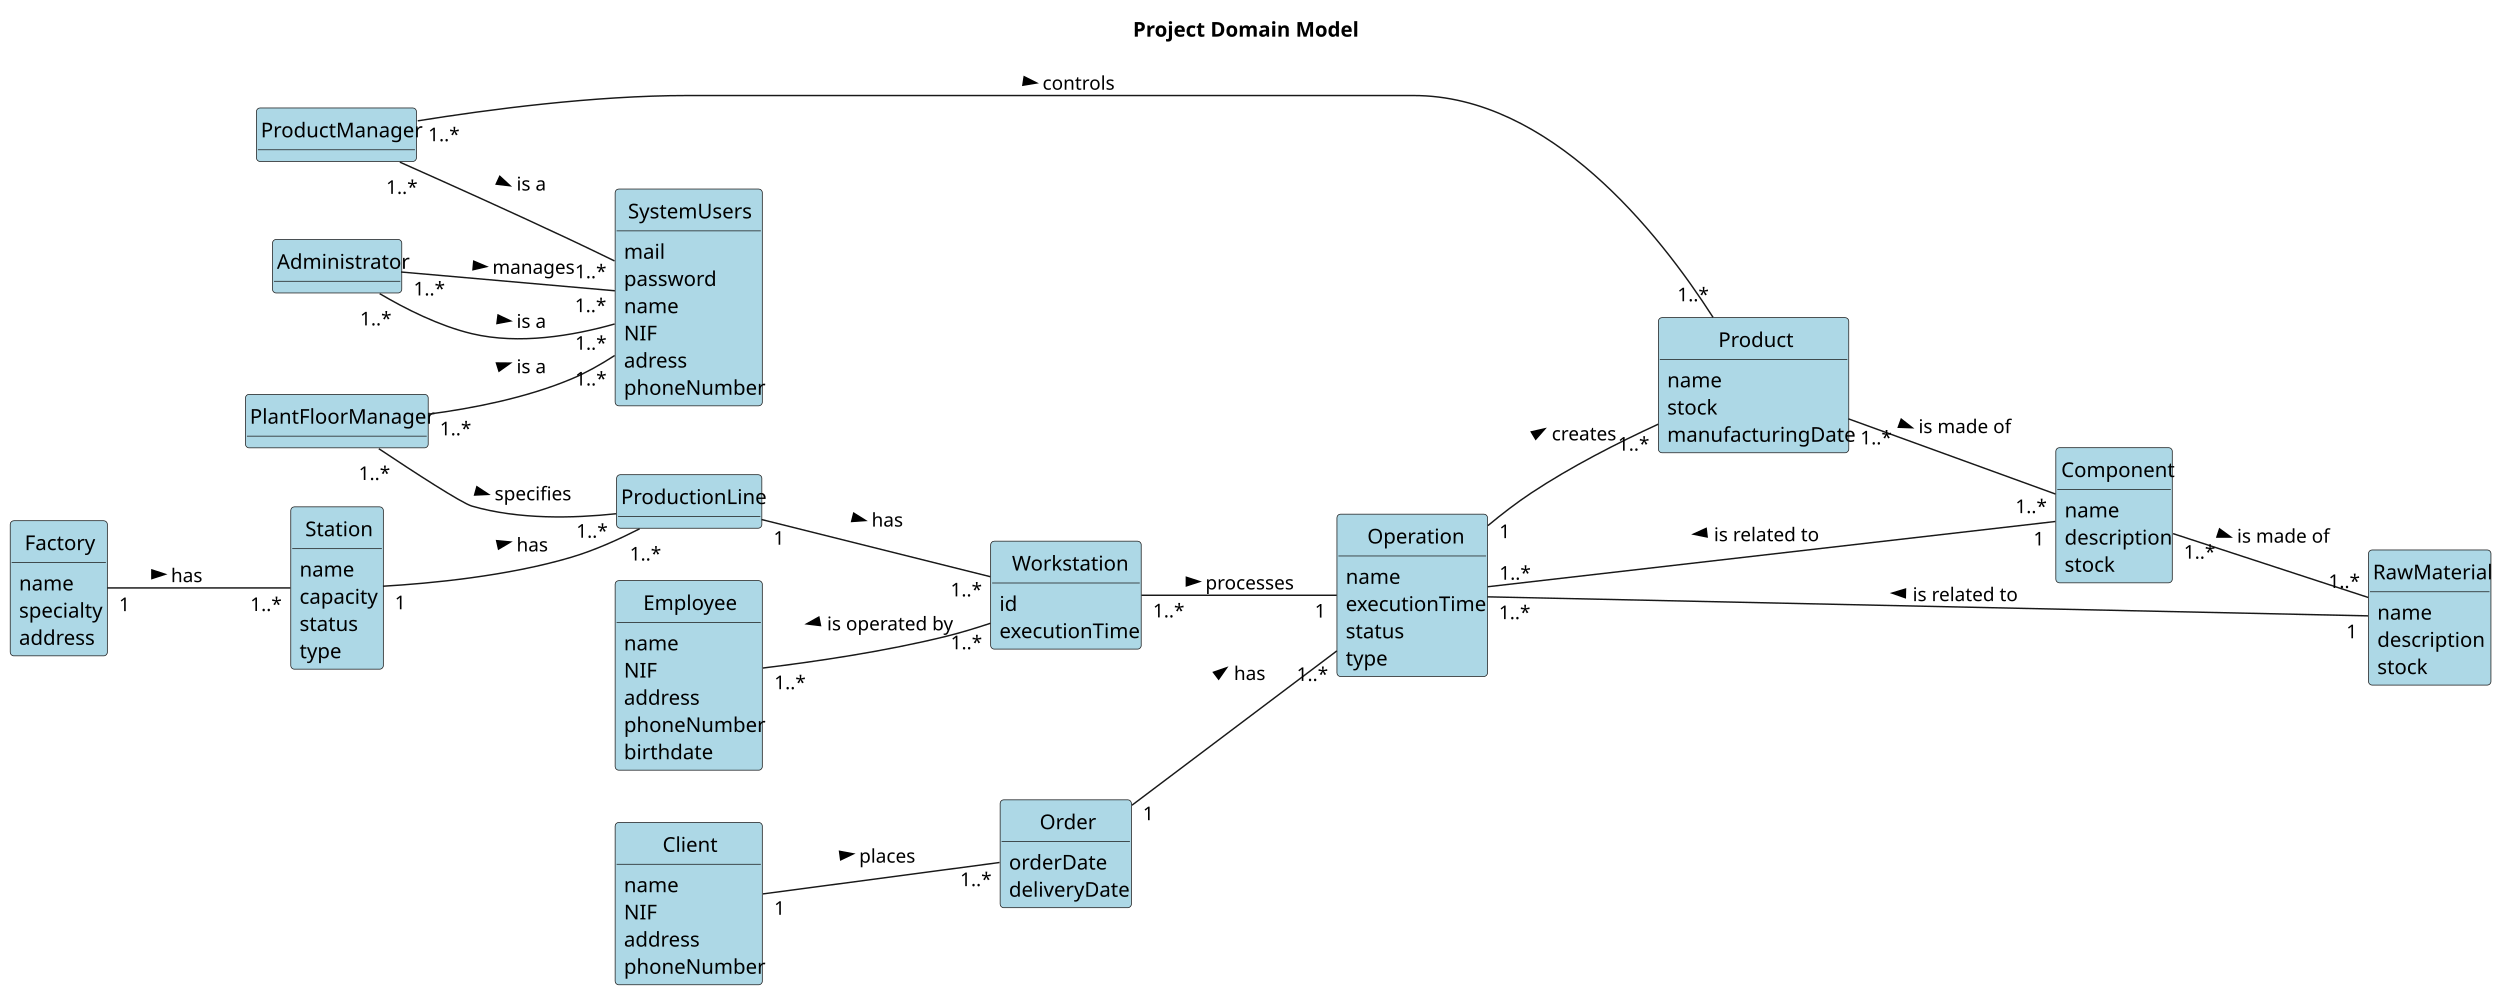
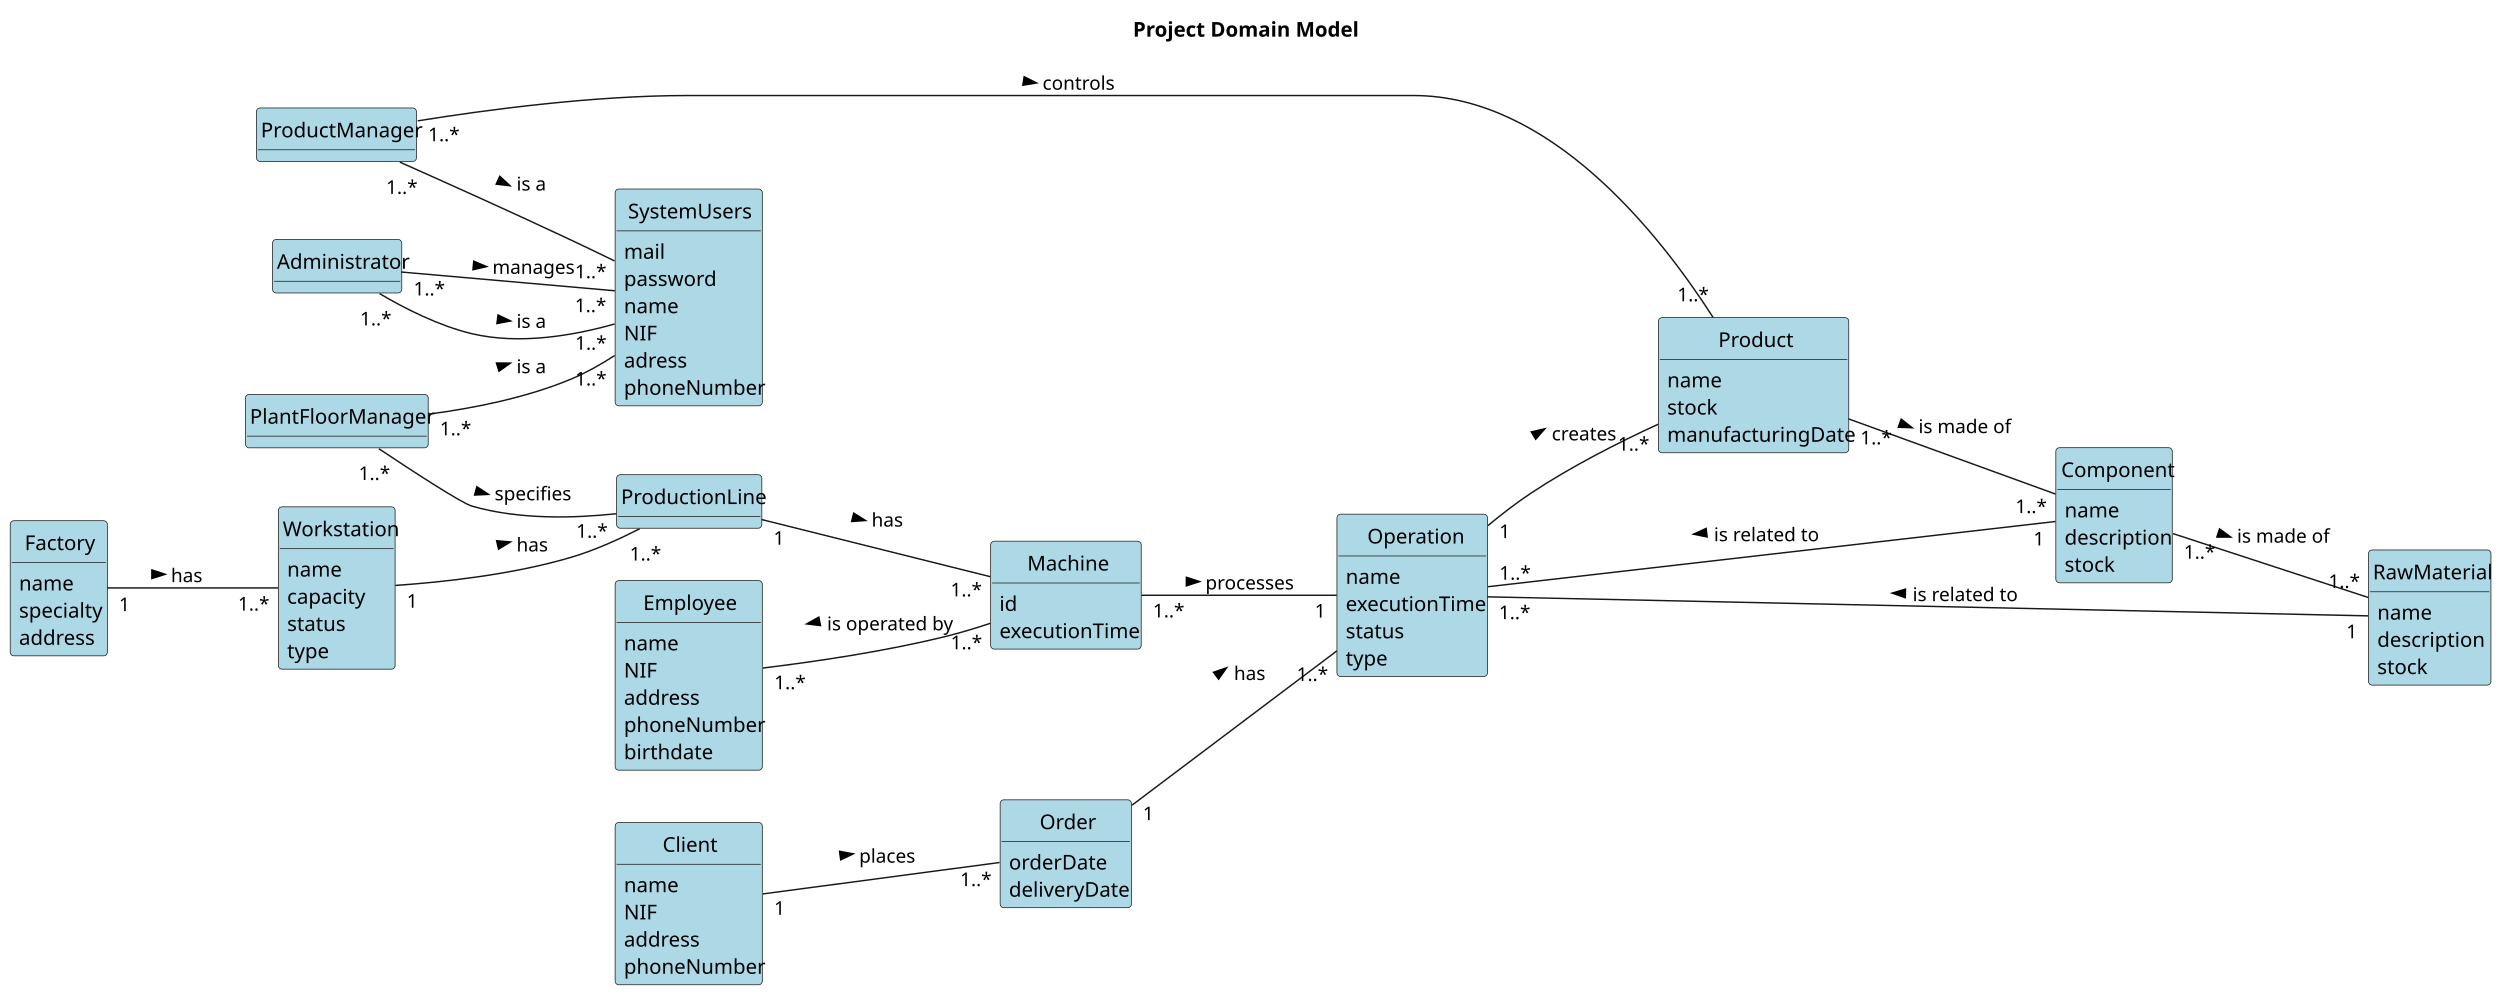
<svg xmlns="http://www.w3.org/2000/svg" contentStyleType="text/css" height="680px" preserveAspectRatio="none" style="width:1711px;height:680px;background:#FFFFFF;" version="1.1" viewBox="0 0 1711 680" width="1711px" zoomAndPan="magnify">
  <defs />
  <g>
    <text fill="#000000" font-family="sans-serif" font-size="14" font-weight="bold" lengthAdjust="spacing" textLength="147.02" x="775.39" y="25.107">Project Domain Model</text>
    <g id="elem_ProductionLine">
      <rect codeLine="11" fill="#ADD8E6" height="36.621" id="ProductionLine" rx="2.5" ry="2.5" style="stroke:#181818;stroke-width:0.5;" width="99.399" x="422" y="324.884" />
      <text fill="#000000" font-family="sans-serif" font-size="14" lengthAdjust="spacing" textLength="93.399" x="425" y="344.991">ProductionLine</text>
      <line style="stroke:#181818;stroke-width:0.5;" x1="423" x2="520.399" y1="353.505" y2="353.505" />
    </g>
    <g id="elem_Administrator">
      <rect codeLine="14" fill="#ADD8E6" height="36.621" id="Administrator" rx="2.5" ry="2.5" style="stroke:#181818;stroke-width:0.5;" width="88.469" x="186.5" y="163.884" />
      <text fill="#000000" font-family="sans-serif" font-size="14" lengthAdjust="spacing" textLength="82.469" x="189.5" y="183.991">Administrator</text>
      <line style="stroke:#181818;stroke-width:0.5;" x1="187.5" x2="273.969" y1="192.505" y2="192.505" />
    </g>
    <g id="elem_SystemUsers">
      <rect codeLine="17" fill="#ADD8E6" height="148.348" id="SystemUsers" rx="2.5" ry="2.5" style="stroke:#181818;stroke-width:0.5;" width="100.724" x="421" y="129.384" />
      <text fill="#000000" font-family="sans-serif" font-size="14" lengthAdjust="spacing" textLength="83.234" x="429.745" y="149.491">SystemUsers</text>
      <line style="stroke:#181818;stroke-width:0.5;" x1="422" x2="520.724" y1="158.005" y2="158.005" />
      <text fill="#000000" font-family="sans-serif" font-size="14" lengthAdjust="spacing" textLength="25.669" x="427" y="177.112">mail</text>
      <text fill="#000000" font-family="sans-serif" font-size="14" lengthAdjust="spacing" textLength="59.917" x="427" y="195.733">password</text>
      <text fill="#000000" font-family="sans-serif" font-size="14" lengthAdjust="spacing" textLength="35.02" x="427" y="214.355">name</text>
      <text fill="#000000" font-family="sans-serif" font-size="14" lengthAdjust="spacing" textLength="22.552" x="427" y="232.976">NIF</text>
      <text fill="#000000" font-family="sans-serif" font-size="14" lengthAdjust="spacing" textLength="42.02" x="427" y="251.597">adress</text>
      <text fill="#000000" font-family="sans-serif" font-size="14" lengthAdjust="spacing" textLength="88.724" x="427" y="270.218">phoneNumber</text>
    </g>
    <g id="elem_PlantFloorManager">
      <rect codeLine="25" fill="#ADD8E6" height="36.621" id="PlantFloorManager" rx="2.5" ry="2.5" style="stroke:#181818;stroke-width:0.5;" width="125.061" x="168" y="269.884" />
      <text fill="#000000" font-family="sans-serif" font-size="14" lengthAdjust="spacing" textLength="119.061" x="171" y="289.991">PlantFloorManager</text>
      <line style="stroke:#181818;stroke-width:0.5;" x1="169" x2="292.062" y1="298.505" y2="298.505" />
    </g>
    <g id="elem_ProductManager">
      <rect codeLine="28" fill="#ADD8E6" height="36.621" id="ProductManager" rx="2.5" ry="2.5" style="stroke:#181818;stroke-width:0.5;" width="109.503" x="175.5" y="73.884" />
      <text fill="#000000" font-family="sans-serif" font-size="14" lengthAdjust="spacing" textLength="103.503" x="178.5" y="93.991">ProductManager</text>
      <line style="stroke:#181818;stroke-width:0.5;" x1="176.5" x2="284.003" y1="102.505" y2="102.505" />
    </g>
    <g id="elem_RawMaterial">
      <rect codeLine="32" fill="#ADD8E6" height="92.484" id="RawMaterial" rx="2.5" ry="2.5" style="stroke:#181818;stroke-width:0.5;" width="83.8" x="1621" y="376.384" />
      <text fill="#000000" font-family="sans-serif" font-size="14" lengthAdjust="spacing" textLength="77.8" x="1624" y="396.491">RawMaterial</text>
      <line style="stroke:#181818;stroke-width:0.5;" x1="1622" x2="1703.8" y1="405.005" y2="405.005" />
      <text fill="#000000" font-family="sans-serif" font-size="14" lengthAdjust="spacing" textLength="35.02" x="1627" y="424.112">name</text>
      <text fill="#000000" font-family="sans-serif" font-size="14" lengthAdjust="spacing" textLength="67.703" x="1627" y="442.733">description</text>
      <text fill="#000000" font-family="sans-serif" font-size="14" lengthAdjust="spacing" textLength="32.676" x="1627" y="461.354">stock</text>
    </g>
    <g id="elem_Product">
      <rect codeLine="38" fill="#ADD8E6" height="92.484" id="Product" rx="2.5" ry="2.5" style="stroke:#181818;stroke-width:0.5;" width="130.289" x="1135" y="217.384" />
      <text fill="#000000" font-family="sans-serif" font-size="14" lengthAdjust="spacing" textLength="48.248" x="1176.021" y="237.491">Product</text>
      <line style="stroke:#181818;stroke-width:0.5;" x1="1136" x2="1264.289" y1="246.005" y2="246.005" />
      <text fill="#000000" font-family="sans-serif" font-size="14" lengthAdjust="spacing" textLength="35.02" x="1141" y="265.112">name</text>
      <text fill="#000000" font-family="sans-serif" font-size="14" lengthAdjust="spacing" textLength="32.676" x="1141" y="283.733">stock</text>
      <text fill="#000000" font-family="sans-serif" font-size="14" lengthAdjust="spacing" textLength="118.289" x="1141" y="302.354">manufacturingDate</text>
    </g>
    <g id="elem_Component">
      <rect codeLine="44" fill="#ADD8E6" height="92.484" id="Component" rx="2.5" ry="2.5" style="stroke:#181818;stroke-width:0.5;" width="79.703" x="1407" y="306.384" />
      <text fill="#000000" font-family="sans-serif" font-size="14" lengthAdjust="spacing" textLength="72.379" x="1410.662" y="326.491">Component</text>
      <line style="stroke:#181818;stroke-width:0.5;" x1="1408" x2="1485.703" y1="335.005" y2="335.005" />
      <text fill="#000000" font-family="sans-serif" font-size="14" lengthAdjust="spacing" textLength="35.02" x="1413" y="354.112">name</text>
      <text fill="#000000" font-family="sans-serif" font-size="14" lengthAdjust="spacing" textLength="67.703" x="1413" y="372.733">description</text>
      <text fill="#000000" font-family="sans-serif" font-size="14" lengthAdjust="spacing" textLength="32.676" x="1413" y="391.354">stock</text>
    </g>
-     <g id="elem_Workstation">
-       <rect codeLine="50" fill="#ADD8E6" height="73.863" id="Workstation" rx="2.5" ry="2.5" style="stroke:#181818;stroke-width:0.5;" width="103.041" x="678" y="370.384" />
-       <text fill="#000000" font-family="sans-serif" font-size="14" lengthAdjust="spacing" textLength="73.91" x="692.565" y="390.491">Workstation</text>
+     <g id="elem_Machine">
+       <rect codeLine="50" fill="#ADD8E6" height="73.863" id="Machine" rx="2.5" ry="2.5" style="stroke:#181818;stroke-width:0.5;" width="103.041" x="678" y="370.384" />
+       <text fill="#000000" font-family="sans-serif" font-size="14" lengthAdjust="spacing" textLength="52.917" x="703.062" y="390.491">Machine</text>
      <line style="stroke:#181818;stroke-width:0.5;" x1="679" x2="780.041" y1="399.005" y2="399.005" />
      <text fill="#000000" font-family="sans-serif" font-size="14" lengthAdjust="spacing" textLength="10.896" x="684" y="418.112">id</text>
      <text fill="#000000" font-family="sans-serif" font-size="14" lengthAdjust="spacing" textLength="91.041" x="684" y="436.733">executionTime</text>
    </g>
    <g id="elem_Employee">
      <rect codeLine="55" fill="#ADD8E6" height="129.727" id="Employee" rx="2.5" ry="2.5" style="stroke:#181818;stroke-width:0.5;" width="100.724" x="421" y="397.384" />
      <text fill="#000000" font-family="sans-serif" font-size="14" lengthAdjust="spacing" textLength="62.255" x="440.234" y="417.491">Employee</text>
      <line style="stroke:#181818;stroke-width:0.5;" x1="422" x2="520.724" y1="426.005" y2="426.005" />
      <text fill="#000000" font-family="sans-serif" font-size="14" lengthAdjust="spacing" textLength="35.02" x="427" y="445.112">name</text>
      <text fill="#000000" font-family="sans-serif" font-size="14" lengthAdjust="spacing" textLength="22.552" x="427" y="463.733">NIF</text>
      <text fill="#000000" font-family="sans-serif" font-size="14" lengthAdjust="spacing" textLength="49.807" x="427" y="482.354">address</text>
      <text fill="#000000" font-family="sans-serif" font-size="14" lengthAdjust="spacing" textLength="88.724" x="427" y="500.976">phoneNumber</text>
      <text fill="#000000" font-family="sans-serif" font-size="14" lengthAdjust="spacing" textLength="54.482" x="427" y="519.597">birthdate</text>
    </g>
    <g id="elem_Operation">
      <rect codeLine="63" fill="#ADD8E6" height="111.106" id="Operation" rx="2.5" ry="2.5" style="stroke:#181818;stroke-width:0.5;" width="103.041" x="915" y="351.884" />
      <text fill="#000000" font-family="sans-serif" font-size="14" lengthAdjust="spacing" textLength="61.482" x="935.779" y="371.991">Operation</text>
      <line style="stroke:#181818;stroke-width:0.5;" x1="916" x2="1017.041" y1="380.505" y2="380.505" />
      <text fill="#000000" font-family="sans-serif" font-size="14" lengthAdjust="spacing" textLength="35.02" x="921" y="399.612">name</text>
      <text fill="#000000" font-family="sans-serif" font-size="14" lengthAdjust="spacing" textLength="91.041" x="921" y="418.233">executionTime</text>
      <text fill="#000000" font-family="sans-serif" font-size="14" lengthAdjust="spacing" textLength="37.352" x="921" y="436.854">status</text>
      <text fill="#000000" font-family="sans-serif" font-size="14" lengthAdjust="spacing" textLength="26.462" x="921" y="455.476">type</text>
    </g>
-     <g id="elem_Station">
-       <rect codeLine="70" fill="#ADD8E6" height="111.106" id="Station" rx="2.5" ry="2.5" style="stroke:#181818;stroke-width:0.5;" width="63.358" x="199" y="346.884" />
-       <text fill="#000000" font-family="sans-serif" font-size="14" lengthAdjust="spacing" textLength="43.586" x="208.886" y="366.991">Station</text>
-       <line style="stroke:#181818;stroke-width:0.5;" x1="200" x2="261.358" y1="375.505" y2="375.505" />
-       <text fill="#000000" font-family="sans-serif" font-size="14" lengthAdjust="spacing" textLength="35.02" x="205" y="394.612">name</text>
-       <text fill="#000000" font-family="sans-serif" font-size="14" lengthAdjust="spacing" textLength="51.358" x="205" y="413.233">capacity</text>
-       <text fill="#000000" font-family="sans-serif" font-size="14" lengthAdjust="spacing" textLength="37.352" x="205" y="431.854">status</text>
-       <text fill="#000000" font-family="sans-serif" font-size="14" lengthAdjust="spacing" textLength="26.462" x="205" y="450.476">type</text>
+     <g id="elem_Workstation">
+       <rect codeLine="70" fill="#ADD8E6" height="111.106" id="Workstation" rx="2.5" ry="2.5" style="stroke:#181818;stroke-width:0.5;" width="79.91" x="190.5" y="346.884" />
+       <text fill="#000000" font-family="sans-serif" font-size="14" lengthAdjust="spacing" textLength="73.91" x="193.5" y="366.991">Workstation</text>
+       <line style="stroke:#181818;stroke-width:0.5;" x1="191.5" x2="269.41" y1="375.505" y2="375.505" />
+       <text fill="#000000" font-family="sans-serif" font-size="14" lengthAdjust="spacing" textLength="35.02" x="196.5" y="394.612">name</text>
+       <text fill="#000000" font-family="sans-serif" font-size="14" lengthAdjust="spacing" textLength="51.358" x="196.5" y="413.233">capacity</text>
+       <text fill="#000000" font-family="sans-serif" font-size="14" lengthAdjust="spacing" textLength="37.352" x="196.5" y="431.854">status</text>
+       <text fill="#000000" font-family="sans-serif" font-size="14" lengthAdjust="spacing" textLength="26.462" x="196.5" y="450.476">type</text>
    </g>
    <g id="elem_Factory">
      <rect codeLine="77" fill="#ADD8E6" height="92.484" id="Factory" rx="2.5" ry="2.5" style="stroke:#181818;stroke-width:0.5;" width="66.469" x="7" y="356.384" />
      <text fill="#000000" font-family="sans-serif" font-size="14" lengthAdjust="spacing" textLength="46.676" x="16.896" y="376.491">Factory</text>
      <line style="stroke:#181818;stroke-width:0.5;" x1="8" x2="72.469" y1="385.005" y2="385.005" />
      <text fill="#000000" font-family="sans-serif" font-size="14" lengthAdjust="spacing" textLength="35.02" x="13" y="404.112">name</text>
      <text fill="#000000" font-family="sans-serif" font-size="14" lengthAdjust="spacing" textLength="54.469" x="13" y="422.733">specialty</text>
      <text fill="#000000" font-family="sans-serif" font-size="14" lengthAdjust="spacing" textLength="49.807" x="13" y="441.354">address</text>
    </g>
    <g id="elem_Order">
      <rect codeLine="83" fill="#ADD8E6" height="73.863" id="Order" rx="2.5" ry="2.5" style="stroke:#181818;stroke-width:0.5;" width="89.814" x="684.5" y="547.384" />
      <text fill="#000000" font-family="sans-serif" font-size="14" lengthAdjust="spacing" textLength="35.786" x="711.514" y="567.491">Order</text>
      <line style="stroke:#181818;stroke-width:0.5;" x1="685.5" x2="773.313" y1="576.005" y2="576.005" />
      <text fill="#000000" font-family="sans-serif" font-size="14" lengthAdjust="spacing" textLength="62.255" x="690.5" y="595.112">orderDate</text>
      <text fill="#000000" font-family="sans-serif" font-size="14" lengthAdjust="spacing" textLength="77.814" x="690.5" y="613.733">deliveryDate</text>
    </g>
    <g id="elem_Client">
      <rect codeLine="89" fill="#ADD8E6" height="111.106" id="Client" rx="2.5" ry="2.5" style="stroke:#181818;stroke-width:0.5;" width="100.724" x="421" y="562.884" />
      <text fill="#000000" font-family="sans-serif" font-size="14" lengthAdjust="spacing" textLength="35.793" x="453.465" y="582.991">Client</text>
      <line style="stroke:#181818;stroke-width:0.5;" x1="422" x2="520.724" y1="591.505" y2="591.505" />
      <text fill="#000000" font-family="sans-serif" font-size="14" lengthAdjust="spacing" textLength="35.02" x="427" y="610.612">name</text>
      <text fill="#000000" font-family="sans-serif" font-size="14" lengthAdjust="spacing" textLength="22.552" x="427" y="629.233">NIF</text>
      <text fill="#000000" font-family="sans-serif" font-size="14" lengthAdjust="spacing" textLength="49.807" x="427" y="647.855">address</text>
      <text fill="#000000" font-family="sans-serif" font-size="14" lengthAdjust="spacing" textLength="88.724" x="427" y="666.476">phoneNumber</text>
    </g>
    <g id="link_Administrator_SystemUsers">
      <path codeLine="96" d="M259.83,200.964 C277.27,211.274 300.51,223.044 323,228.384 C355.22,236.024 391.93,229.854 420.67,221.734 " fill="none" id="Administrator-SystemUsers" style="stroke:#181818;stroke-width:1.0;" />
      <polygon fill="#000000" points="349.459,219.67,340.865,215.596,340.112,221.426,349.459,219.67" style="stroke:#000000;stroke-width:1.0;" />
      <text fill="#000000" font-family="sans-serif" font-size="13" lengthAdjust="spacing" textLength="20.23" x="353.5" y="224.412">is a</text>
      <text fill="#000000" font-family="sans-serif" font-size="13" lengthAdjust="spacing" textLength="19.513" x="246.413" y="222.703">1..*</text>
      <text fill="#000000" font-family="sans-serif" font-size="13" lengthAdjust="spacing" textLength="19.513" x="393.616" y="239.366">1..*</text>
    </g>
    <g id="link_Administrator_SystemUsers">
      <path codeLine="99" d="M274.5,186.164 C315.63,189.774 377.61,195.224 420.82,199.014 " fill="none" id="Administrator-SystemUsers-1" style="stroke:#181818;stroke-width:1.0;" />
      <polygon fill="#000000" points="332.981,182.467,324.228,178.748,323.713,184.603,332.981,182.467" style="stroke:#000000;stroke-width:1.0;" />
      <text fill="#000000" font-family="sans-serif" font-size="13" lengthAdjust="spacing" textLength="53.479" x="337" y="187.412">manages</text>
      <text fill="#000000" font-family="sans-serif" font-size="13" lengthAdjust="spacing" textLength="19.513" x="283.03" y="202.203">1..*</text>
      <text fill="#000000" font-family="sans-serif" font-size="13" lengthAdjust="spacing" textLength="19.513" x="393.413" y="213.619">1..*</text>
    </g>
    <g id="link_ProductManager_SystemUsers">
      <path codeLine="97" d="M273.65,110.964 C305.9,125.294 351.42,145.744 391,164.384 C400.6,168.904 410.8,173.814 420.58,178.594 " fill="none" id="ProductManager-SystemUsers" style="stroke:#181818;stroke-width:1.0;" />
      <polygon fill="#000000" points="349.042,127.12,342.054,120.668,339.597,126.008,349.042,127.12" style="stroke:#000000;stroke-width:1.0;" />
      <text fill="#000000" font-family="sans-serif" font-size="13" lengthAdjust="spacing" textLength="20.23" x="353.5" y="130.412">is a</text>
      <text fill="#000000" font-family="sans-serif" font-size="13" lengthAdjust="spacing" textLength="19.513" x="264.256" y="132.703">1..*</text>
      <text fill="#000000" font-family="sans-serif" font-size="13" lengthAdjust="spacing" textLength="19.513" x="393.514" y="190.429">1..*</text>
    </g>
    <g id="link_PlantFloorManager_SystemUsers">
      <path codeLine="98" d="M293.11,283.474 C323.47,279.504 360.11,272.324 391,259.384 C401.12,255.144 411.23,249.444 420.68,243.304 " fill="none" id="PlantFloorManager-SystemUsers" style="stroke:#181818;stroke-width:1.0;" />
      <polygon fill="#000000" points="349.269,248.528,339.759,248.441,341.524,254.048,349.269,248.528" style="stroke:#000000;stroke-width:1.0;" />
      <text fill="#000000" font-family="sans-serif" font-size="13" lengthAdjust="spacing" textLength="20.23" x="353.5" y="255.412">is a</text>
      <text fill="#000000" font-family="sans-serif" font-size="13" lengthAdjust="spacing" textLength="19.513" x="301.022" y="297.931">1..*</text>
      <text fill="#000000" font-family="sans-serif" font-size="13" lengthAdjust="spacing" textLength="19.513" x="393.627" y="263.835">1..*</text>
    </g>
    <g id="link_PlantFloorManager_ProductionLine">
      <path codeLine="100" d="M259.25,307.084 C283.52,323.254 315.96,344.344 323,346.384 C354.98,355.664 392.51,354.744 421.72,351.594 " fill="none" id="PlantFloorManager-ProductionLine" style="stroke:#181818;stroke-width:1.0;" />
      <polygon fill="#000000" points="334.322,338.35,326.375,333.126,324.822,338.795,334.322,338.35" style="stroke:#000000;stroke-width:1.0;" />
      <text fill="#000000" font-family="sans-serif" font-size="13" lengthAdjust="spacing" textLength="50.578" x="338.5" y="342.412">specifies</text>
      <text fill="#000000" font-family="sans-serif" font-size="13" lengthAdjust="spacing" textLength="19.513" x="245.484" y="328.512">1..*</text>
      <text fill="#000000" font-family="sans-serif" font-size="13" lengthAdjust="spacing" textLength="19.513" x="394.392" y="368.019">1..*</text>
    </g>
-     <g id="link_ProductionLine_Workstation">
-       <path codeLine="101" d="M521.25,355.574 C566.08,366.784 632.29,383.334 677.74,394.694 " fill="none" id="ProductionLine-Workstation" style="stroke:#181818;stroke-width:1.0;" />
+     <g id="link_ProductionLine_Machine">
+       <path codeLine="101" d="M521.25,355.574 C566.08,366.784 632.29,383.334 677.74,394.694 " fill="none" id="ProductionLine-Machine" style="stroke:#181818;stroke-width:1.0;" />
      <polygon fill="#000000" points="592.351,356.242,584.288,351.197,582.863,356.899,592.351,356.242" style="stroke:#000000;stroke-width:1.0;" />
      <text fill="#000000" font-family="sans-serif" font-size="13" lengthAdjust="spacing" textLength="20.96" x="596.5" y="360.412">has</text>
      <text fill="#000000" font-family="sans-serif" font-size="13" lengthAdjust="spacing" textLength="7.23" x="529.391" y="372.822">1</text>
      <text fill="#000000" font-family="sans-serif" font-size="13" lengthAdjust="spacing" textLength="19.513" x="650.54" y="408.188">1..*</text>
    </g>
    <g id="link_ProductManager_Product">
      <path codeLine="102" d="M285.88,82.714 C334.2,74.964 406.82,65.384 470.5,65.384 C470.5,65.384 470.5,65.384 967.5,65.384 C1060.45,65.384 1134.88,158.704 1172.42,217.214 " fill="none" id="ProductManager-Product" style="stroke:#181818;stroke-width:1.0;" />
      <polygon fill="#000000" points="709.443,56.779,700.942,52.517,700.06,58.328,709.443,56.779" style="stroke:#000000;stroke-width:1.0;" />
      <text fill="#000000" font-family="sans-serif" font-size="13" lengthAdjust="spacing" textLength="45.519" x="713.5" y="61.412">controls</text>
      <text fill="#000000" font-family="sans-serif" font-size="13" lengthAdjust="spacing" textLength="19.513" x="293.031" y="96.651">1..*</text>
      <text fill="#000000" font-family="sans-serif" font-size="13" lengthAdjust="spacing" textLength="19.513" x="1147.99" y="206.198">1..*</text>
    </g>
    <g id="link_Component_RawMaterial">
      <path codeLine="103" d="M1487.25,365.224 C1525.14,377.614 1582.28,396.304 1620.81,408.914 " fill="none" id="Component-RawMaterial" style="stroke:#181818;stroke-width:1.0;" />
      <polygon fill="#000000" points="1526.752,367.584,1519.069,361.978,1517.242,367.565,1526.752,367.584" style="stroke:#000000;stroke-width:1.0;" />
      <text fill="#000000" font-family="sans-serif" font-size="13" lengthAdjust="spacing" textLength="59.973" x="1531" y="371.412">is made of</text>
      <text fill="#000000" font-family="sans-serif" font-size="13" lengthAdjust="spacing" textLength="19.513" x="1494.617" y="382.372">1..*</text>
      <text fill="#000000" font-family="sans-serif" font-size="13" lengthAdjust="spacing" textLength="19.513" x="1593.629" y="402.425">1..*</text>
    </g>
    <g id="link_Product_Component">
      <path codeLine="104" d="M1265.05,286.654 C1310,302.974 1368.65,324.284 1406.81,338.144 " fill="none" id="Product-Component" style="stroke:#181818;stroke-width:1.0;" />
      <polygon fill="#000000" points="1308.7,292.736,1301.201,286.886,1299.195,292.411,1308.7,292.736" style="stroke:#000000;stroke-width:1.0;" />
      <text fill="#000000" font-family="sans-serif" font-size="13" lengthAdjust="spacing" textLength="59.973" x="1313" y="296.412">is made of</text>
      <text fill="#000000" font-family="sans-serif" font-size="13" lengthAdjust="spacing" textLength="19.513" x="1273.216" y="304.146">1..*</text>
      <text fill="#000000" font-family="sans-serif" font-size="13" lengthAdjust="spacing" textLength="19.513" x="1379.339" y="351.169">1..*</text>
    </g>
    <g id="link_Component_Operation">
      <path codeLine="105" d="M1406.71,356.904 C1320.39,366.824 1114.22,390.524 1018.25,401.554 " fill="none" id="Component-Operation" style="stroke:#181818;stroke-width:1.0;" />
      <polygon fill="#000000" points="1159.033,365.6,1168.354,367.487,1167.683,361.648,1159.033,365.6" style="stroke:#000000;stroke-width:1.0;" />
      <text fill="#000000" font-family="sans-serif" font-size="13" lengthAdjust="spacing" textLength="67.203" x="1173" y="370.412">is related to</text>
      <text fill="#000000" font-family="sans-serif" font-size="13" lengthAdjust="spacing" textLength="7.23" x="1391.685" y="373.315">1</text>
      <text fill="#000000" font-family="sans-serif" font-size="13" lengthAdjust="spacing" textLength="19.513" x="1026.128" y="396.758">1..*</text>
    </g>
    <g id="link_RawMaterial_Operation">
      <path codeLine="106" d="M1620.65,421.494 C1500.14,418.884 1149.42,411.314 1018.01,408.474 " fill="none" id="RawMaterial-Operation" style="stroke:#181818;stroke-width:1.0;" />
      <polygon fill="#000000" points="1295.001,405.921,1303.981,409.055,1304.108,403.178,1295.001,405.921" style="stroke:#000000;stroke-width:1.0;" />
      <text fill="#000000" font-family="sans-serif" font-size="13" lengthAdjust="spacing" textLength="67.203" x="1309" y="411.412">is related to</text>
      <text fill="#000000" font-family="sans-serif" font-size="13" lengthAdjust="spacing" textLength="7.23" x="1605.806" y="436.813">1</text>
      <text fill="#000000" font-family="sans-serif" font-size="13" lengthAdjust="spacing" textLength="19.513" x="1025.857" y="423.743">1..*</text>
    </g>
    <g id="link_Operation_Product">
      <path codeLine="107" d="M1018.31,359.744 C1027.84,351.824 1037.97,344.034 1048,337.384 C1075.13,319.394 1107.27,303.034 1134.91,290.304 " fill="none" id="Operation-Product" style="stroke:#181818;stroke-width:1.0;" />
      <polygon fill="#000000" points="1057.296,293.471,1048.021,295.574,1051.028,300.624,1057.296,293.471" style="stroke:#000000;stroke-width:1.0;" />
      <text fill="#000000" font-family="sans-serif" font-size="13" lengthAdjust="spacing" textLength="42.631" x="1062" y="301.412">creates</text>
      <text fill="#000000" font-family="sans-serif" font-size="13" lengthAdjust="spacing" textLength="7.23" x="1026.101" y="368.281">1</text>
      <text fill="#000000" font-family="sans-serif" font-size="13" lengthAdjust="spacing" textLength="19.513" x="1107.299" y="308.416">1..*</text>
    </g>
    <g id="link_Order_Operation">
      <path codeLine="108" d="M774.7,551.094 C814.59,521.054 873.24,476.874 914.97,445.444 " fill="none" id="Order-Operation" style="stroke:#181818;stroke-width:1.0;" />
      <polygon fill="#000000" points="839.494,457.021,830.501,460.115,834.037,464.81,839.494,457.021" style="stroke:#000000;stroke-width:1.0;" />
      <text fill="#000000" font-family="sans-serif" font-size="13" lengthAdjust="spacing" textLength="20.96" x="844.5" y="465.412">has</text>
      <text fill="#000000" font-family="sans-serif" font-size="13" lengthAdjust="spacing" textLength="7.23" x="782.189" y="561.359">1</text>
      <text fill="#000000" font-family="sans-serif" font-size="13" lengthAdjust="spacing" textLength="19.513" x="887.421" y="466.033">1..*</text>
    </g>
    <g id="link_Client_Order">
      <path codeLine="110" d="M522.16,611.784 C569.13,605.554 638.96,596.274 684.11,590.284 " fill="none" id="Client-Order" style="stroke:#181818;stroke-width:1.0;" />
      <polygon fill="#000000" points="583.957,584.371,574.603,582.648,575.377,588.475,583.957,584.371" style="stroke:#000000;stroke-width:1.0;" />
      <text fill="#000000" font-family="sans-serif" font-size="13" lengthAdjust="spacing" textLength="37.578" x="588" y="590.412">places</text>
      <text fill="#000000" font-family="sans-serif" font-size="13" lengthAdjust="spacing" textLength="7.23" x="529.812" y="626.092">1</text>
      <text fill="#000000" font-family="sans-serif" font-size="13" lengthAdjust="spacing" textLength="19.513" x="657.099" y="606.458">1..*</text>
    </g>
-     <g id="link_Workstation_Operation">
-       <path codeLine="111" d="M781.2,407.384 C820.74,407.384 875.38,407.384 914.89,407.384 " fill="none" id="Workstation-Operation" style="stroke:#181818;stroke-width:1.0;" />
+     <g id="link_Machine_Operation">
+       <path codeLine="111" d="M781.2,407.384 C820.74,407.384 875.38,407.384 914.89,407.384 " fill="none" id="Machine-Operation" style="stroke:#181818;stroke-width:1.0;" />
      <polygon fill="#000000" points="821,398.029,811.955,395.09,811.955,400.968,821,398.029" style="stroke:#000000;stroke-width:1.0;" />
      <text fill="#000000" font-family="sans-serif" font-size="13" lengthAdjust="spacing" textLength="59.249" x="825" y="403.412">processes</text>
      <text fill="#000000" font-family="sans-serif" font-size="13" lengthAdjust="spacing" textLength="19.513" x="789.072" y="422.529">1..*</text>
      <text fill="#000000" font-family="sans-serif" font-size="13" lengthAdjust="spacing" textLength="7.23" x="899.81" y="422.674">1</text>
    </g>
-     <g id="link_Employee_Workstation">
-       <path codeLine="112" d="M522.15,457.194 C557.56,452.894 606.12,445.794 648,435.384 C657.76,432.954 668.02,429.844 677.82,426.574 " fill="none" id="Employee-Workstation" style="stroke:#181818;stroke-width:1.0;" />
+     <g id="link_Employee_Machine">
+       <path codeLine="112" d="M522.15,457.194 C557.56,452.894 606.12,445.794 648,435.384 C657.76,432.954 668.02,429.844 677.82,426.574 " fill="none" id="Employee-Machine" style="stroke:#181818;stroke-width:1.0;" />
      <polygon fill="#000000" points="552.094,426.994,561.536,428.132,560.402,422.365,552.094,426.994" style="stroke:#000000;stroke-width:1.0;" />
      <text fill="#000000" font-family="sans-serif" font-size="13" lengthAdjust="spacing" textLength="81.663" x="566" y="431.412">is operated by</text>
      <text fill="#000000" font-family="sans-serif" font-size="13" lengthAdjust="spacing" textLength="19.513" x="529.907" y="471.682">1..*</text>
      <text fill="#000000" font-family="sans-serif" font-size="13" lengthAdjust="spacing" textLength="19.513" x="650.631" y="444.352">1..*</text>
    </g>
-     <g id="link_Station_ProductionLine">
-       <path codeLine="113" d="M262.08,401.214 C294.63,399.304 347.35,394.334 391,381.384 C406.99,376.644 423.77,369.044 437.78,361.894 " fill="none" id="Station-ProductionLine" style="stroke:#181818;stroke-width:1.0;" />
-       <polygon fill="#000000" points="349.379,370.937,339.911,370.045,341.194,375.781,349.379,370.937" style="stroke:#000000;stroke-width:1.0;" />
+     <g id="link_Workstation_ProductionLine">
+       <path codeLine="113" d="M270.56,400.674 C303.3,398.424 350.97,393.264 391,381.384 C406.99,376.644 423.77,369.044 437.78,361.894 " fill="none" id="Workstation-ProductionLine" style="stroke:#181818;stroke-width:1.0;" />
+       <polygon fill="#000000" points="349.371,370.9,339.896,370.08,341.223,375.806,349.371,370.9" style="stroke:#000000;stroke-width:1.0;" />
      <text fill="#000000" font-family="sans-serif" font-size="13" lengthAdjust="spacing" textLength="20.96" x="353.5" y="377.412">has</text>
-       <text fill="#000000" font-family="sans-serif" font-size="13" lengthAdjust="spacing" textLength="7.23" x="270.177" y="416.959">1</text>
+       <text fill="#000000" font-family="sans-serif" font-size="13" lengthAdjust="spacing" textLength="7.23" x="278.348" y="415.928">1</text>
      <text fill="#000000" font-family="sans-serif" font-size="13" lengthAdjust="spacing" textLength="19.513" x="430.984" y="383.613">1..*</text>
    </g>
-     <g id="link_Factory_Station">
-       <path codeLine="114" d="M73.4,402.384 C108.56,402.384 164.28,402.384 198.77,402.384 " fill="none" id="Factory-Station" style="stroke:#181818;stroke-width:1.0;" />
+     <g id="link_Factory_Workstation">
+       <path codeLine="114" d="M73.4,402.384 C105.83,402.384 155.73,402.384 190.35,402.384 " fill="none" id="Factory-Workstation" style="stroke:#181818;stroke-width:1.0;" />
      <polygon fill="#000000" points="113,393.029,103.955,390.09,103.955,395.968,113,393.029" style="stroke:#000000;stroke-width:1.0;" />
      <text fill="#000000" font-family="sans-serif" font-size="13" lengthAdjust="spacing" textLength="20.96" x="117" y="398.412">has</text>
      <text fill="#000000" font-family="sans-serif" font-size="13" lengthAdjust="spacing" textLength="7.23" x="81.446" y="418.25">1</text>
-       <text fill="#000000" font-family="sans-serif" font-size="13" lengthAdjust="spacing" textLength="19.513" x="171.282" y="418.184">1..*</text>
+       <text fill="#000000" font-family="sans-serif" font-size="13" lengthAdjust="spacing" textLength="19.513" x="162.868" y="417.889">1..*</text>
    </g>
  </g>
</svg>
